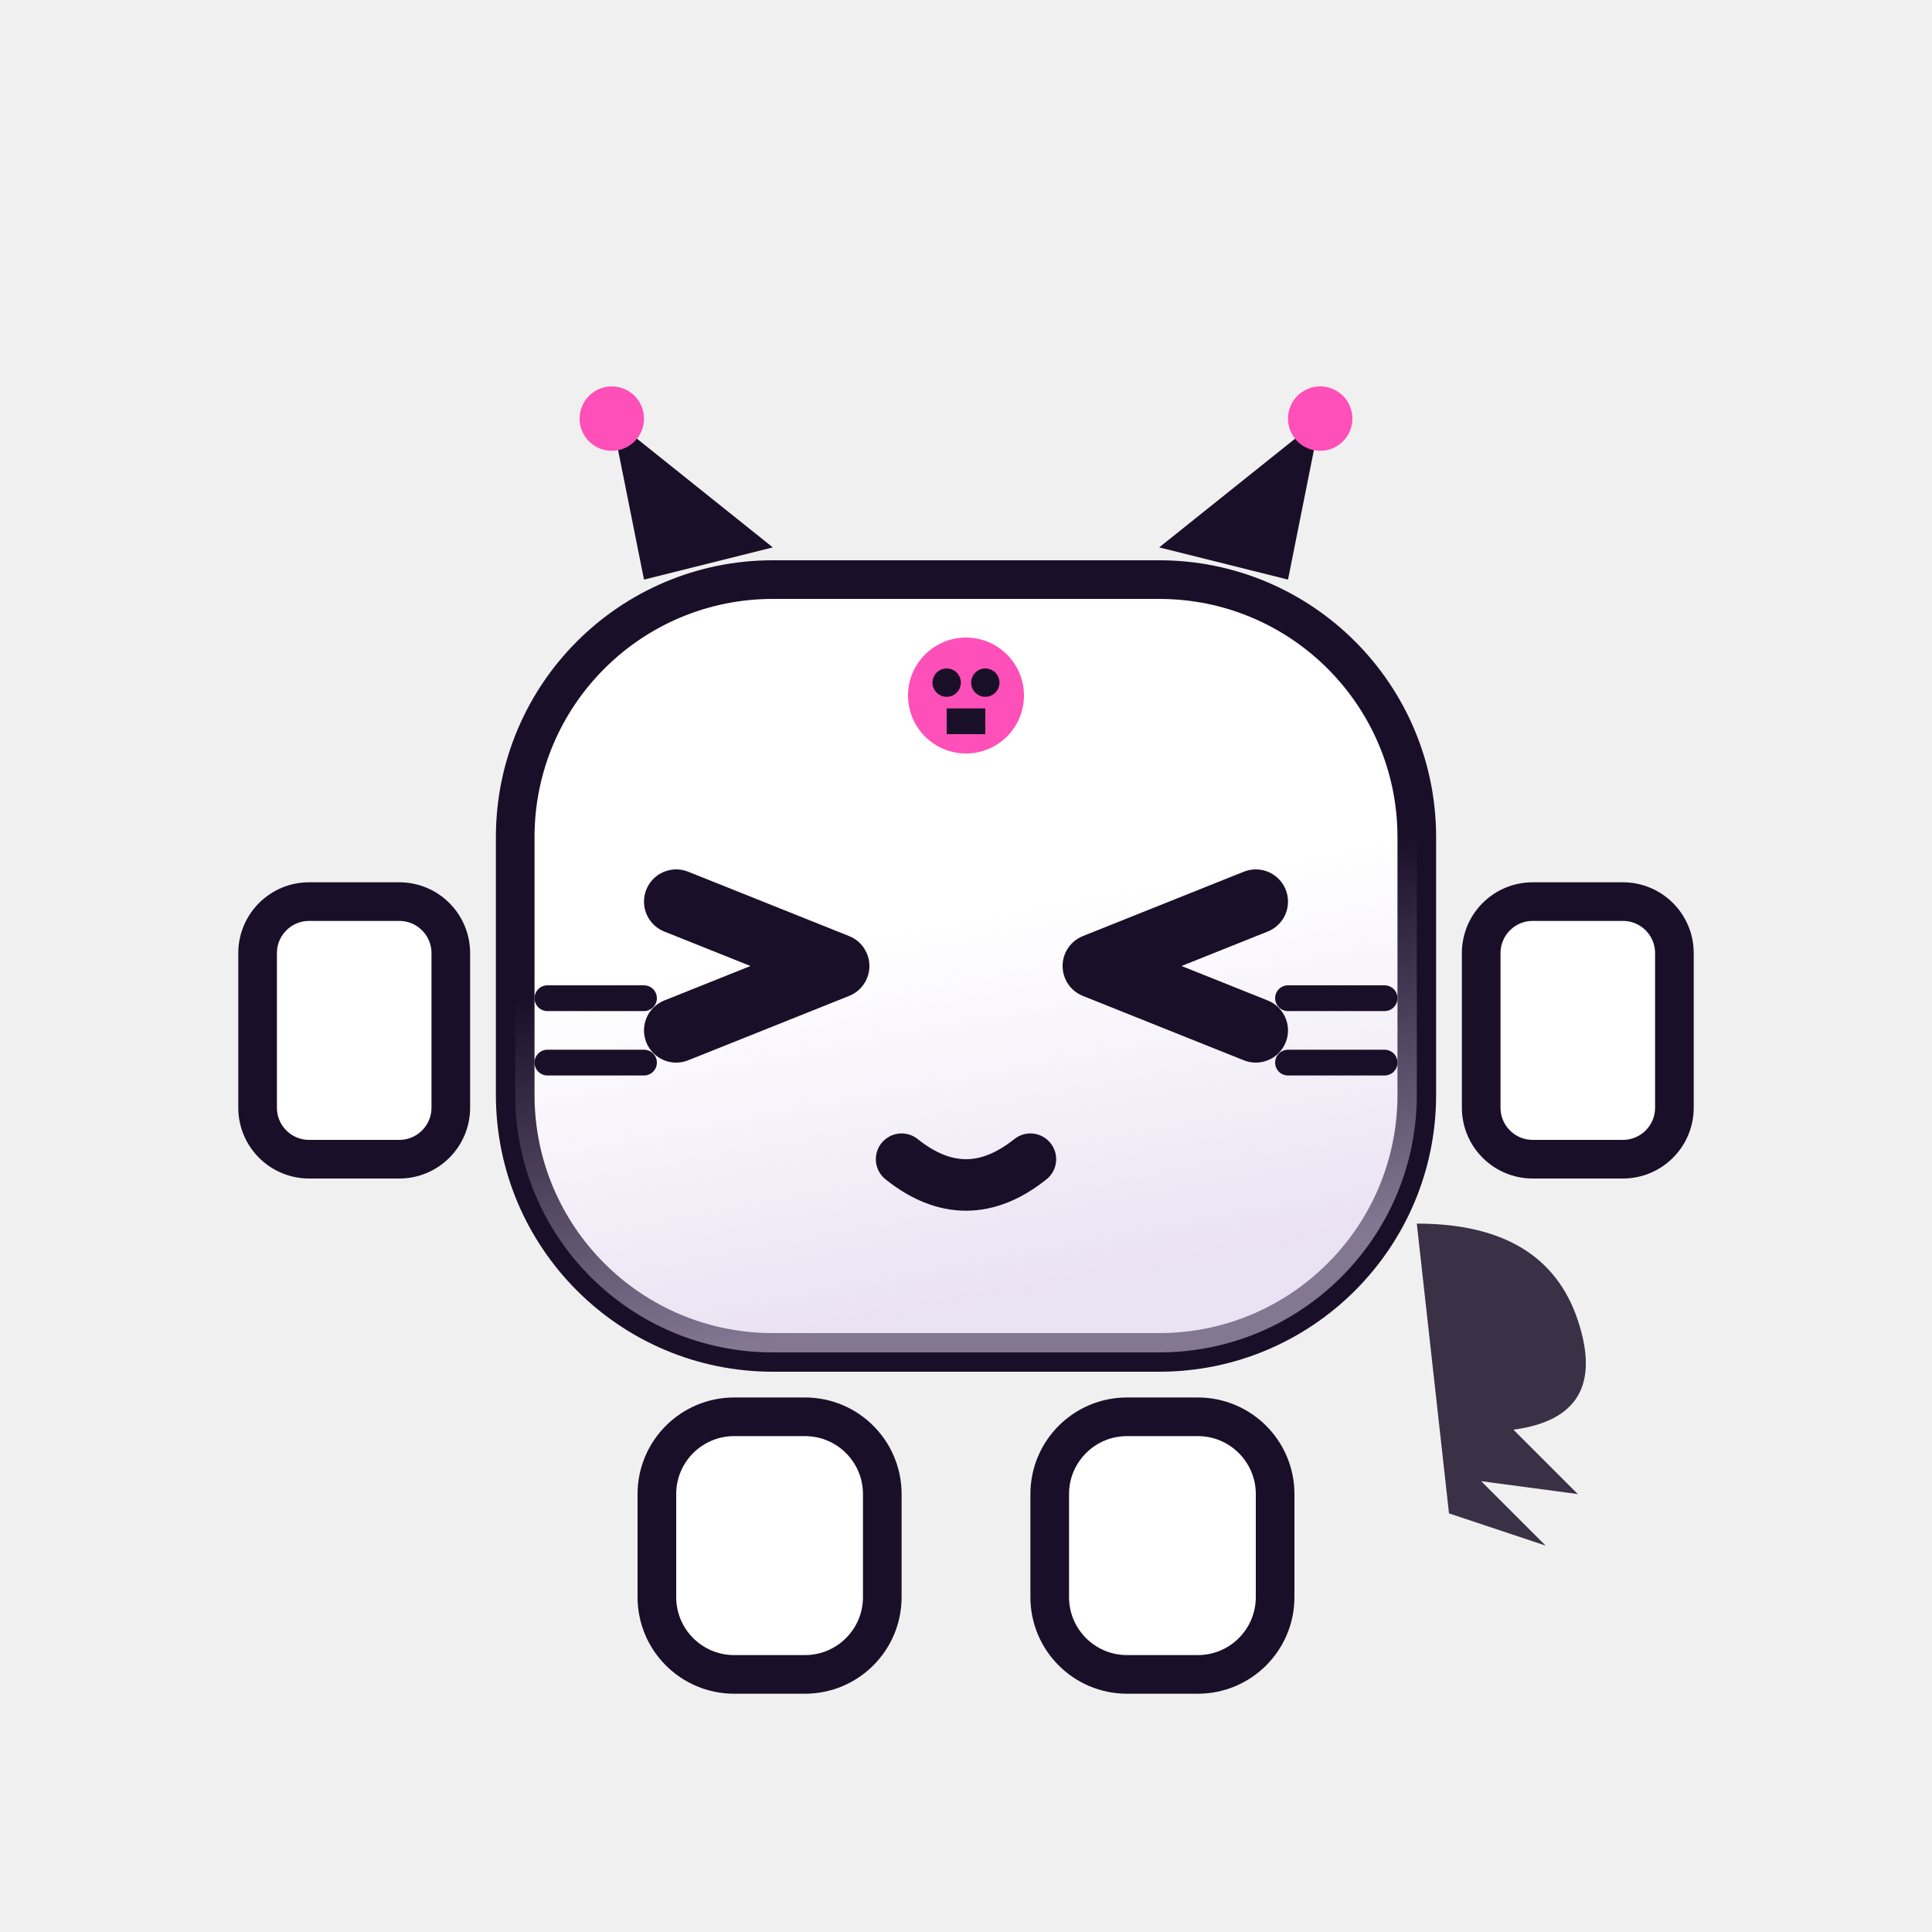
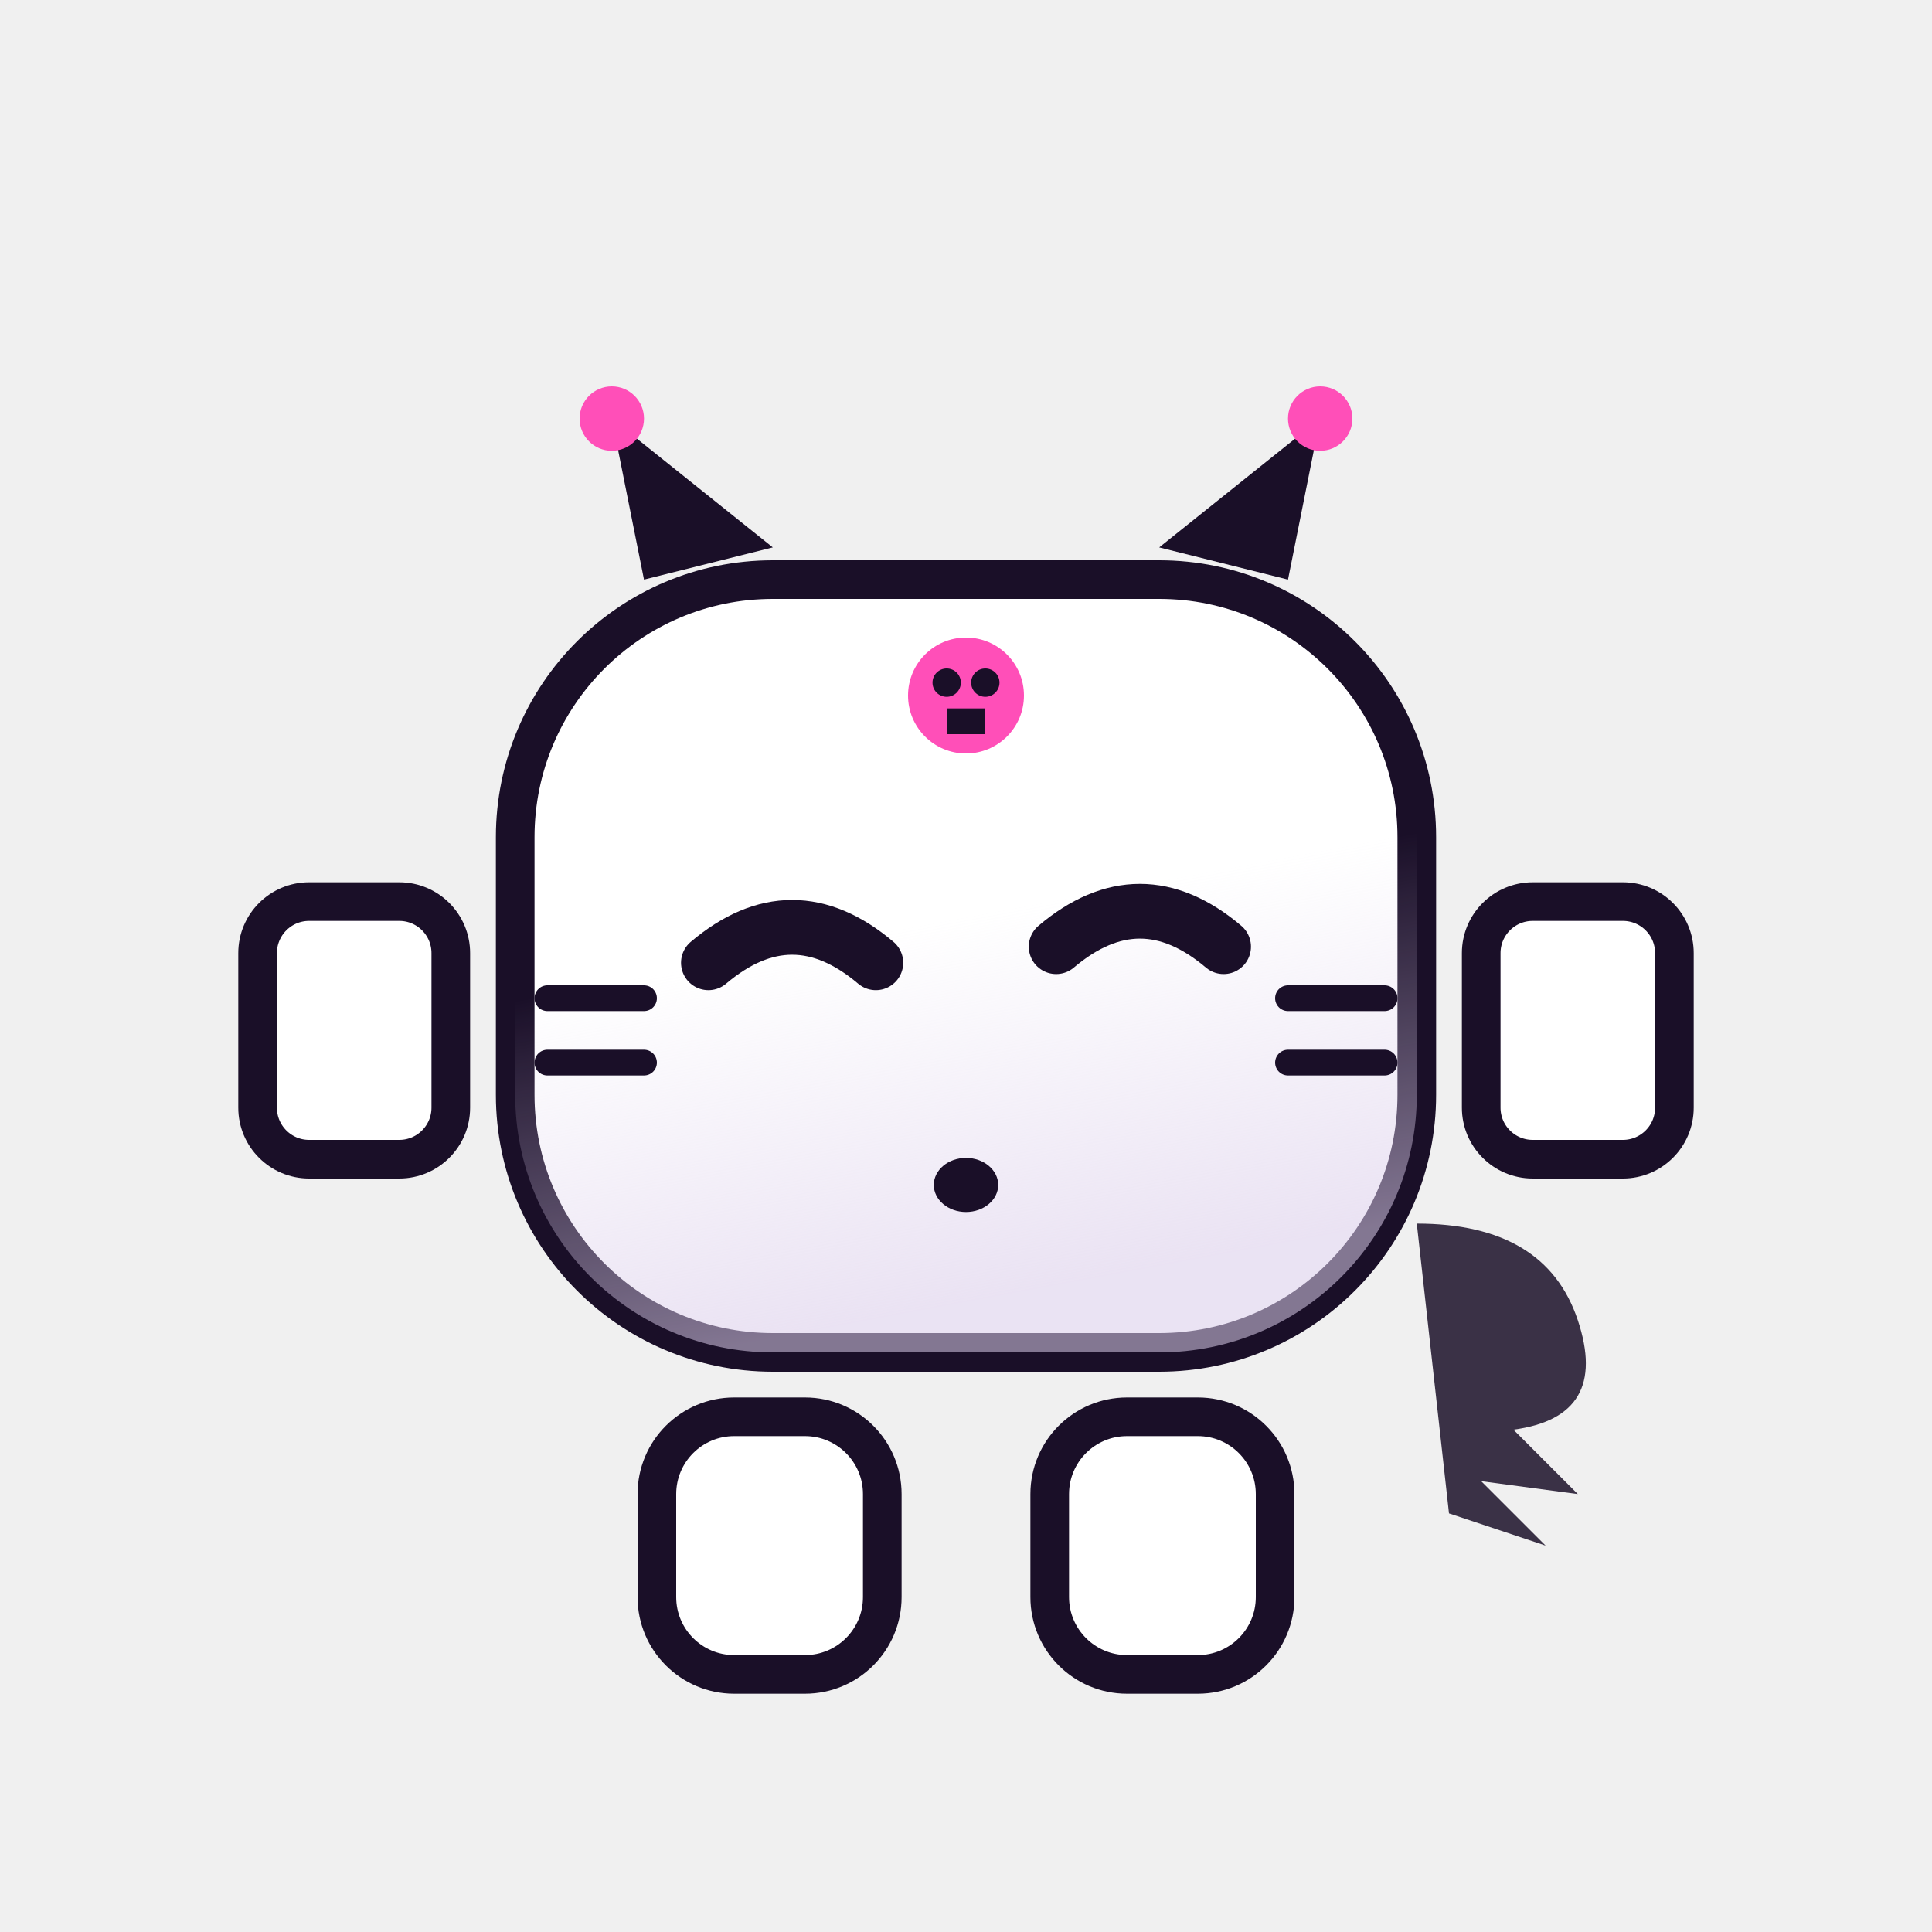
<svg xmlns="http://www.w3.org/2000/svg" viewBox="-3 -5 30 30">
  <defs>
    <linearGradient id="g-lo" x1="0" y1="0" x2="0.22" y2="1">
      <stop offset="52%" stop-color="#d9cbe9" stop-opacity="0" />
      <stop offset="100%" stop-color="#d9cbe9" stop-opacity="0.55" />
    </linearGradient>
  </defs>
  <g id="rig-root">
    <g id="rig-tail" data-pivot="19 14">
      <path d="M19 14 Q21 14 21.5 15.5 Q22 17 20.5 17.2 L21.5 18.2 L20 18 L21 19 L19.5 18.5 Z" fill="#1A0F28" opacity="0.85" />
    </g>
    <g id="rig-arm-left" data-pivot="2.5 9">
      <rect x="1" y="9" width="3" height="4" rx="0.8" fill="#FFFFFF" stroke="#1A0F28" stroke-width="0.6" />
    </g>
    <g id="rig-arm-right" data-pivot="21.5 9">
      <rect x="20" y="9" width="3" height="4" rx="0.8" fill="#FFFFFF" stroke="#1A0F28" stroke-width="0.6" />
      <g id="slot-item" />
    </g>
    <g id="rig-leg-left" data-pivot="8.95 17">
      <rect x="7.2" y="17" width="3.5" height="4" rx="1.2" fill="#FFFFFF" stroke="#1A0F28" stroke-width="0.6" />
    </g>
    <g id="rig-leg-right" data-pivot="15.05 17">
      <rect x="13.3" y="17" width="3.5" height="4" rx="1.2" fill="#FFFFFF" stroke="#1A0F28" stroke-width="0.6" />
    </g>
    <g id="rig-body">
      <path d="M9 4 L15 4 A4 4 0 0 1 19 8 L19 12 A4 4 0 0 1 15 16 L9 16 A4 4 0 0 1 5 12 L5 8 A4 4 0 0 1 9 4 Z" fill="#FFFFFF" stroke="#1A0F28" stroke-width="0.6" />
      <path d="M9 4 L15 4 A4 4 0 0 1 19 8 L19 12 A4 4 0 0 1 15 16 L9 16 A4 4 0 0 1 5 12 L5 8 A4 4 0 0 1 9 4 Z" fill="url(#g-lo)" />
      <g id="rig-face-idle">
-         <path d="M7.5 9 L10 10 L7.5 11" fill="none" stroke="#1A0F28" stroke-width="1" stroke-linecap="round" stroke-linejoin="round" />
-         <path d="M16.5 9 L14 10 L16.5 11" fill="none" stroke="#1A0F28" stroke-width="1" stroke-linecap="round" stroke-linejoin="round" />
-         <path d="M11 13 Q12 13.8 13 13" fill="none" stroke="#1A0F28" stroke-width="0.8" stroke-linecap="round" />
+         <path d="M8 9.95 Q9.3 8.85 10.6 9.95" fill="none" stroke="#1A0F28" stroke-width="0.85" stroke-linecap="round" />
+         <path d="M13.4 9.7 Q14.7 8.6 16 9.7" fill="none" stroke="#1A0F28" stroke-width="0.85" stroke-linecap="round" />
+         <ellipse cx="12" cy="13.4" rx="0.5" ry="0.42" fill="#1A0F28" />
        <g stroke="#1A0F28" stroke-width="0.4" stroke-linecap="round">
          <line x1="5.5" y1="10.5" x2="7" y2="10.5" />
          <line x1="5.5" y1="11.5" x2="7" y2="11.5" />
          <line x1="17" y1="10.5" x2="18.5" y2="10.5" />
          <line x1="17" y1="11.5" x2="18.5" y2="11.5" />
        </g>
      </g>
      <g id="rig-face-welcome" style="display:none">
-         <ellipse cx="9.3" cy="10" rx="1.3" ry="1.8" fill="#1A0F28" />
-         <ellipse cx="14.7" cy="10" rx="1.3" ry="1.8" fill="#1A0F28" />
-         <circle cx="9.7" cy="9.2" r="0.55" fill="#FFFFFF" />
-         <circle cx="15.1" cy="9.2" r="0.55" fill="#FFFFFF" />
-         <circle cx="8.8" cy="10.5" r="0.22" fill="#FFFFFF" />
-         <circle cx="14.2" cy="10.5" r="0.22" fill="#FFFFFF" />
-         <path d="M10.8 13 Q12 14.2 13.3 12.9" fill="none" stroke="#1A0F28" stroke-width="0.8" stroke-linecap="round" />
+         <ellipse cx="9.3" cy="9.3" rx="1.6" ry="2" fill="#1A0F28" />
+         <g class="pupil">
+           <circle cx="10" cy="10" r="0.3" fill="#FFFFFF" />
+           <circle cx="9.35" cy="10.6" r="0.2" fill="#FFFFFF" fill-opacity="0.85" />
+           <circle cx="10.3" cy="10.6" r="0.14" fill="#FFFFFF" fill-opacity="0.7" />
+         </g>
+         <ellipse cx="14.7" cy="9.05" rx="1.6" ry="2" fill="#1A0F28" />
+         <g class="pupil">
+           <circle cx="15.4" cy="9.75" r="0.3" fill="#FFFFFF" />
+           <circle cx="14.75" cy="10.35" r="0.2" fill="#FFFFFF" fill-opacity="0.85" />
+           <circle cx="15.7" cy="10.35" r="0.14" fill="#FFFFFF" fill-opacity="0.7" />
+         </g>
+         <g transform="rotate(-2 12 13.35)">
+           <path d="M10.8 13.35 Q10.8 13.05 12 13.05 Q13.2 13.05 13.2 13.35 A1.1 1 0 0 1 10.8 13.35 Z" fill="#1A0F28" />
+         </g>
        <g stroke="#1A0F28" stroke-width="0.4" stroke-linecap="round">
          <line x1="5.5" y1="10.5" x2="7" y2="10.5" />
          <line x1="5.5" y1="11.5" x2="7" y2="11.5" />
          <line x1="17" y1="10.5" x2="18.5" y2="10.5" />
          <line x1="17" y1="11.5" x2="18.5" y2="11.5" />
        </g>
      </g>
      <g id="rig-face-curious" style="display:none">
-         <ellipse cx="9.3" cy="10" rx="1.15" ry="1.6" fill="#1A0F28" />
-         <ellipse cx="14.7" cy="10" rx="1.15" ry="1.6" fill="#1A0F28" />
+         <ellipse cx="9.3" cy="9.3" rx="1.6" ry="2" fill="#1A0F28" />
        <g class="pupil">
-           <circle cx="9.65" cy="9.35" r="0.5" fill="#FFFFFF" />
-           <circle cx="8.95" cy="10.4" r="0.2" fill="#FFFFFF" />
+           <circle cx="10" cy="10" r="0.3" fill="#FFFFFF" />
+           <circle cx="9.35" cy="10.6" r="0.2" fill="#FFFFFF" fill-opacity="0.85" />
+           <circle cx="10.3" cy="10.6" r="0.14" fill="#FFFFFF" fill-opacity="0.7" />
        </g>
+         <ellipse cx="14.7" cy="9.05" rx="1.6" ry="2" fill="#1A0F28" />
        <g class="pupil">
-           <circle cx="15.05" cy="9.35" r="0.5" fill="#FFFFFF" />
-           <circle cx="14.35" cy="10.4" r="0.2" fill="#FFFFFF" />
+           <circle cx="15.4" cy="9.75" r="0.3" fill="#FFFFFF" />
+           <circle cx="14.75" cy="10.35" r="0.2" fill="#FFFFFF" fill-opacity="0.85" />
+           <circle cx="15.7" cy="10.35" r="0.14" fill="#FFFFFF" fill-opacity="0.7" />
        </g>
-         <path d="M13.6 7.5 Q14.7 7 15.8 7.5" fill="none" stroke="#1A0F28" stroke-width="0.45" stroke-linecap="round" />
-         <ellipse cx="12" cy="13" rx="0.45" ry="0.55" fill="none" stroke="#1A0F28" stroke-width="0.6" />
+         <path d="M8 7 L10.6 6.8" fill="none" stroke="#1A0F28" stroke-width="0.5" stroke-linecap="round" />
+         <path d="M13.35 6.5 Q14.7 5.6 16.05 5.9" fill="none" stroke="#1A0F28" stroke-width="0.5" stroke-linecap="round" />
+         <ellipse cx="12.05" cy="13.4" rx="0.45" ry="0.5" fill="#1A0F28" />
        <g stroke="#1A0F28" stroke-width="0.4" stroke-linecap="round">
          <line x1="5.5" y1="10.5" x2="7" y2="10.5" />
          <line x1="5.5" y1="11.5" x2="7" y2="11.5" />
          <line x1="17" y1="10.5" x2="18.5" y2="10.5" />
          <line x1="17" y1="11.5" x2="18.5" y2="11.5" />
        </g>
      </g>
      <g id="rig-face-shocked" style="display:none">
-         <circle cx="9.3" cy="10" r="1.7" fill="#1A0F28" />
-         <circle cx="14.7" cy="10" r="1.7" fill="#1A0F28" />
-         <circle cx="9.7" cy="9.5" r="0.45" fill="#FFFFFF" />
-         <circle cx="15.1" cy="9.5" r="0.45" fill="#FFFFFF" />
-         <ellipse cx="12" cy="13.4" rx="0.8" ry="1" fill="#1A0F28" />
+         <ellipse cx="9.3" cy="9.45" rx="1.79" ry="2.24" fill="#1A0F28" />
+         <g class="pupil">
+           <circle cx="10.08" cy="10.23" r="0.34" fill="#FFFFFF" />
+           <circle cx="9.36" cy="10.91" r="0.22" fill="#FFFFFF" fill-opacity="0.85" />
+           <circle cx="10.42" cy="10.91" r="0.16" fill="#FFFFFF" fill-opacity="0.7" />
+         </g>
+         <ellipse cx="14.7" cy="9.2" rx="1.79" ry="2.24" fill="#1A0F28" />
+         <g class="pupil">
+           <circle cx="15.48" cy="9.98" r="0.34" fill="#FFFFFF" />
+           <circle cx="14.76" cy="10.66" r="0.22" fill="#FFFFFF" fill-opacity="0.85" />
+           <circle cx="15.82" cy="10.66" r="0.16" fill="#FFFFFF" fill-opacity="0.7" />
+         </g>
+         <path d="M7.95 6.4 Q9.3 5.8 10.65 6.4" fill="none" stroke="#1A0F28" stroke-width="0.5" stroke-linecap="round" />
+         <path d="M13.35 6.1 Q14.7 5.5 16.05 6.1" fill="none" stroke="#1A0F28" stroke-width="0.5" stroke-linecap="round" />
+         <ellipse cx="12" cy="13.65" rx="0.7" ry="0.85" fill="#1A0F28" />
        <g stroke="#1A0F28" stroke-width="0.4" stroke-linecap="round">
          <line x1="5.5" y1="10.5" x2="7" y2="10.5" />
          <line x1="5.5" y1="11.5" x2="7" y2="11.5" />
          <line x1="17" y1="10.5" x2="18.5" y2="10.5" />
          <line x1="17" y1="11.5" x2="18.5" y2="11.5" />
        </g>
      </g>
      <g id="rig-face-dizzy" style="display:none">
-         <g stroke="#1A0F28" stroke-width="1" stroke-linecap="round">
-           <line x1="8" y1="8.5" x2="10.6" y2="11.5" />
-           <line x1="10.6" y1="8.5" x2="8" y2="11.5" />
-           <line x1="13.4" y1="8.5" x2="16" y2="11.5" />
-           <line x1="16" y1="8.5" x2="13.4" y2="11.5" />
-         </g>
-         <path d="M10.4 13.4 L11.2 12.8 L12 13.4 L12.8 12.8 L13.6 13.4" fill="none" stroke="#1A0F28" stroke-width="0.8" stroke-linecap="round" stroke-linejoin="round" />
+         <path d="M9.3 9.55 a0.3 0.3 0 0 1 0.3 0.3 a0.6 0.6 0 0 1 -0.6 0.6 a0.9 0.9 0 0 1 -0.9 -0.9 a1.2 1.2 0 0 1 1.2 -1.2 a1.3 1.3 0 0 1 1.3 1.3" fill="none" stroke="#1A0F28" stroke-width="0.6" stroke-linecap="round" />
+         <path d="M14.7 9.4 a0.3 0.3 0 0 1 0.3 0.3 a0.6 0.6 0 0 1 -0.6 0.6 a0.9 0.9 0 0 1 -0.9 -0.9 a1.2 1.2 0 0 1 1.2 -1.2 a1.3 1.3 0 0 1 1.3 1.3" fill="none" stroke="#1A0F28" stroke-width="0.6" stroke-linecap="round" />
+         <path d="M10.4 13.65 L11.2 13.05 L12 13.65 L12.8 13.05 L13.6 13.65" fill="none" stroke="#1A0F28" stroke-width="0.8" stroke-linecap="round" stroke-linejoin="round" />
+         <path d="M3.1 5.4 Q4.1 4.4 5.1 5.4 Q4.1 6.4 3.1 5.4 Z" fill="none" stroke="#FF4FB8" stroke-width="0.5" stroke-linecap="round" />
+         <path d="M18.9 5.4 Q19.9 4.4 20.9 5.4 Q19.9 6.4 18.9 5.4 Z" fill="none" stroke="#FF4FB8" stroke-width="0.5" stroke-linecap="round" />
        <g stroke="#1A0F28" stroke-width="0.4" stroke-linecap="round">
          <line x1="5.5" y1="11" x2="7" y2="11.3" />
          <line x1="5.5" y1="12" x2="7" y2="12.3" />
          <line x1="17" y1="11.3" x2="18.5" y2="11" />
          <line x1="17" y1="12.3" x2="18.5" y2="12" />
        </g>
-         <path d="M5 3 Q6 2 7 3 Q6 4 5 3" fill="none" stroke="#FF4FB8" stroke-width="0.5" stroke-linecap="round" />
-         <path d="M18 3 Q19 2 20 3 Q19 4 18 3" fill="none" stroke="#FF4FB8" stroke-width="0.5" stroke-linecap="round" />
      </g>
      <g id="rig-face-blink" style="display:none">
-         <path d="M8 10 Q9.3 10.9 10.6 10" fill="none" stroke="#1A0F28" stroke-width="0.9" stroke-linecap="round" />
-         <path d="M13.4 10 Q14.7 10.9 16 10" fill="none" stroke="#1A0F28" stroke-width="0.9" stroke-linecap="round" />
-         <path d="M11 13 Q12 13.8 13 13" fill="none" stroke="#1A0F28" stroke-width="0.8" stroke-linecap="round" />
+         <path d="M8 9.75 Q9.3 10.25 10.6 9.75" fill="none" stroke="#1A0F28" stroke-width="0.85" stroke-linecap="round" />
+         <path d="M13.4 9.5 Q14.7 10 16 9.5" fill="none" stroke="#1A0F28" stroke-width="0.85" stroke-linecap="round" />
+         <g transform="rotate(-2 12 13.35)">
+           <path d="M10.8 13.35 Q10.8 13.05 12 13.05 Q13.2 13.05 13.2 13.35 A1.1 1 0 0 1 10.8 13.35 Z" fill="#1A0F28" />
+         </g>
        <g stroke="#1A0F28" stroke-width="0.4" stroke-linecap="round">
          <line x1="5.5" y1="10.5" x2="7" y2="10.5" />
          <line x1="5.5" y1="11.5" x2="7" y2="11.5" />
          <line x1="17" y1="10.5" x2="18.5" y2="10.5" />
          <line x1="17" y1="11.5" x2="18.5" y2="11.5" />
+         </g>
+       </g>
+       <g id="rig-face-happy" style="display:none">
+         <path d="M8 10.15 Q9.3 8.35 10.6 10.15" fill="none" stroke="#1A0F28" stroke-width="0.9" stroke-linecap="round" />
+         <path d="M13.4 9.9 Q14.7 8.1 16 9.9" fill="none" stroke="#1A0F28" stroke-width="0.9" stroke-linecap="round" />
+         <path d="M10.3 13.05 Q10.3 12.75 12 12.75 Q13.7 12.75 13.7 13.05 A1.7 1.5 0 0 1 10.3 13.05 Z" fill="#1A0F28" />
+         <g stroke="#1A0F28" stroke-width="0.4" stroke-linecap="round">
+           <line x1="5.5" y1="10.5" x2="7" y2="10.5" />
+           <line x1="5.5" y1="11.5" x2="7" y2="11.5" />
+           <line x1="17" y1="10.5" x2="18.5" y2="10.5" />
+           <line x1="17" y1="11.5" x2="18.5" y2="11.5" />
+         </g>
+       </g>
+       <g id="rig-face-shutdown" style="display:none">
+         <path d="M8 9.75 L10.6 9.75" fill="none" stroke="#1A0F28" stroke-width="0.8" stroke-linecap="round" />
+         <path d="M13.4 9.6 L16 9.6" fill="none" stroke="#1A0F28" stroke-width="0.8" stroke-linecap="round" />
+         <path d="M11.3 13.35 L12.7 13.35" fill="none" stroke="#1A0F28" stroke-width="0.5" stroke-linecap="round" />
+         <g stroke="#1A0F28" stroke-width="0.4" stroke-linecap="round">
+           <line x1="5.5" y1="11" x2="7" y2="11.3" />
+           <line x1="5.5" y1="12" x2="7" y2="12.3" />
+           <line x1="17" y1="11.3" x2="18.5" y2="11" />
+           <line x1="17" y1="12.3" x2="18.5" y2="12" />
        </g>
      </g>
      <g id="slot-eyewear" />
    </g>
    <g id="slot-hat">
      <path d="M7 4 L6.5 1.5 L9 3.5 Z" fill="#1A0F28" />
      <path d="M17 4 L17.5 1.5 L15 3.5 Z" fill="#1A0F28" />
      <circle cx="6.5" cy="1.5" r="0.5" fill="#FF4FB8" />
      <circle cx="17.5" cy="1.5" r="0.5" fill="#FF4FB8" />
      <circle cx="12" cy="5.8" r="0.9" fill="#FF4FB8" />
      <circle cx="11.7" cy="5.6" r="0.22" fill="#1A0F28" />
      <circle cx="12.3" cy="5.6" r="0.22" fill="#1A0F28" />
      <rect x="11.7" y="6" width="0.6" height="0.4" fill="#1A0F28" />
    </g>
    <g id="rig-hand-peek-right" style="display:none">
      <rect x="20.7" y="8.3" width="2.6" height="3.4" rx="1.17" fill="#FFFFFF" stroke="#1A0F28" stroke-width="0.6" />
    </g>
    <g id="rig-hand-peek-left" style="display:none">
      <rect x="0.7" y="8.3" width="2.6" height="3.4" rx="1.17" fill="#FFFFFF" stroke="#1A0F28" stroke-width="0.6" />
    </g>
  </g>
</svg>
